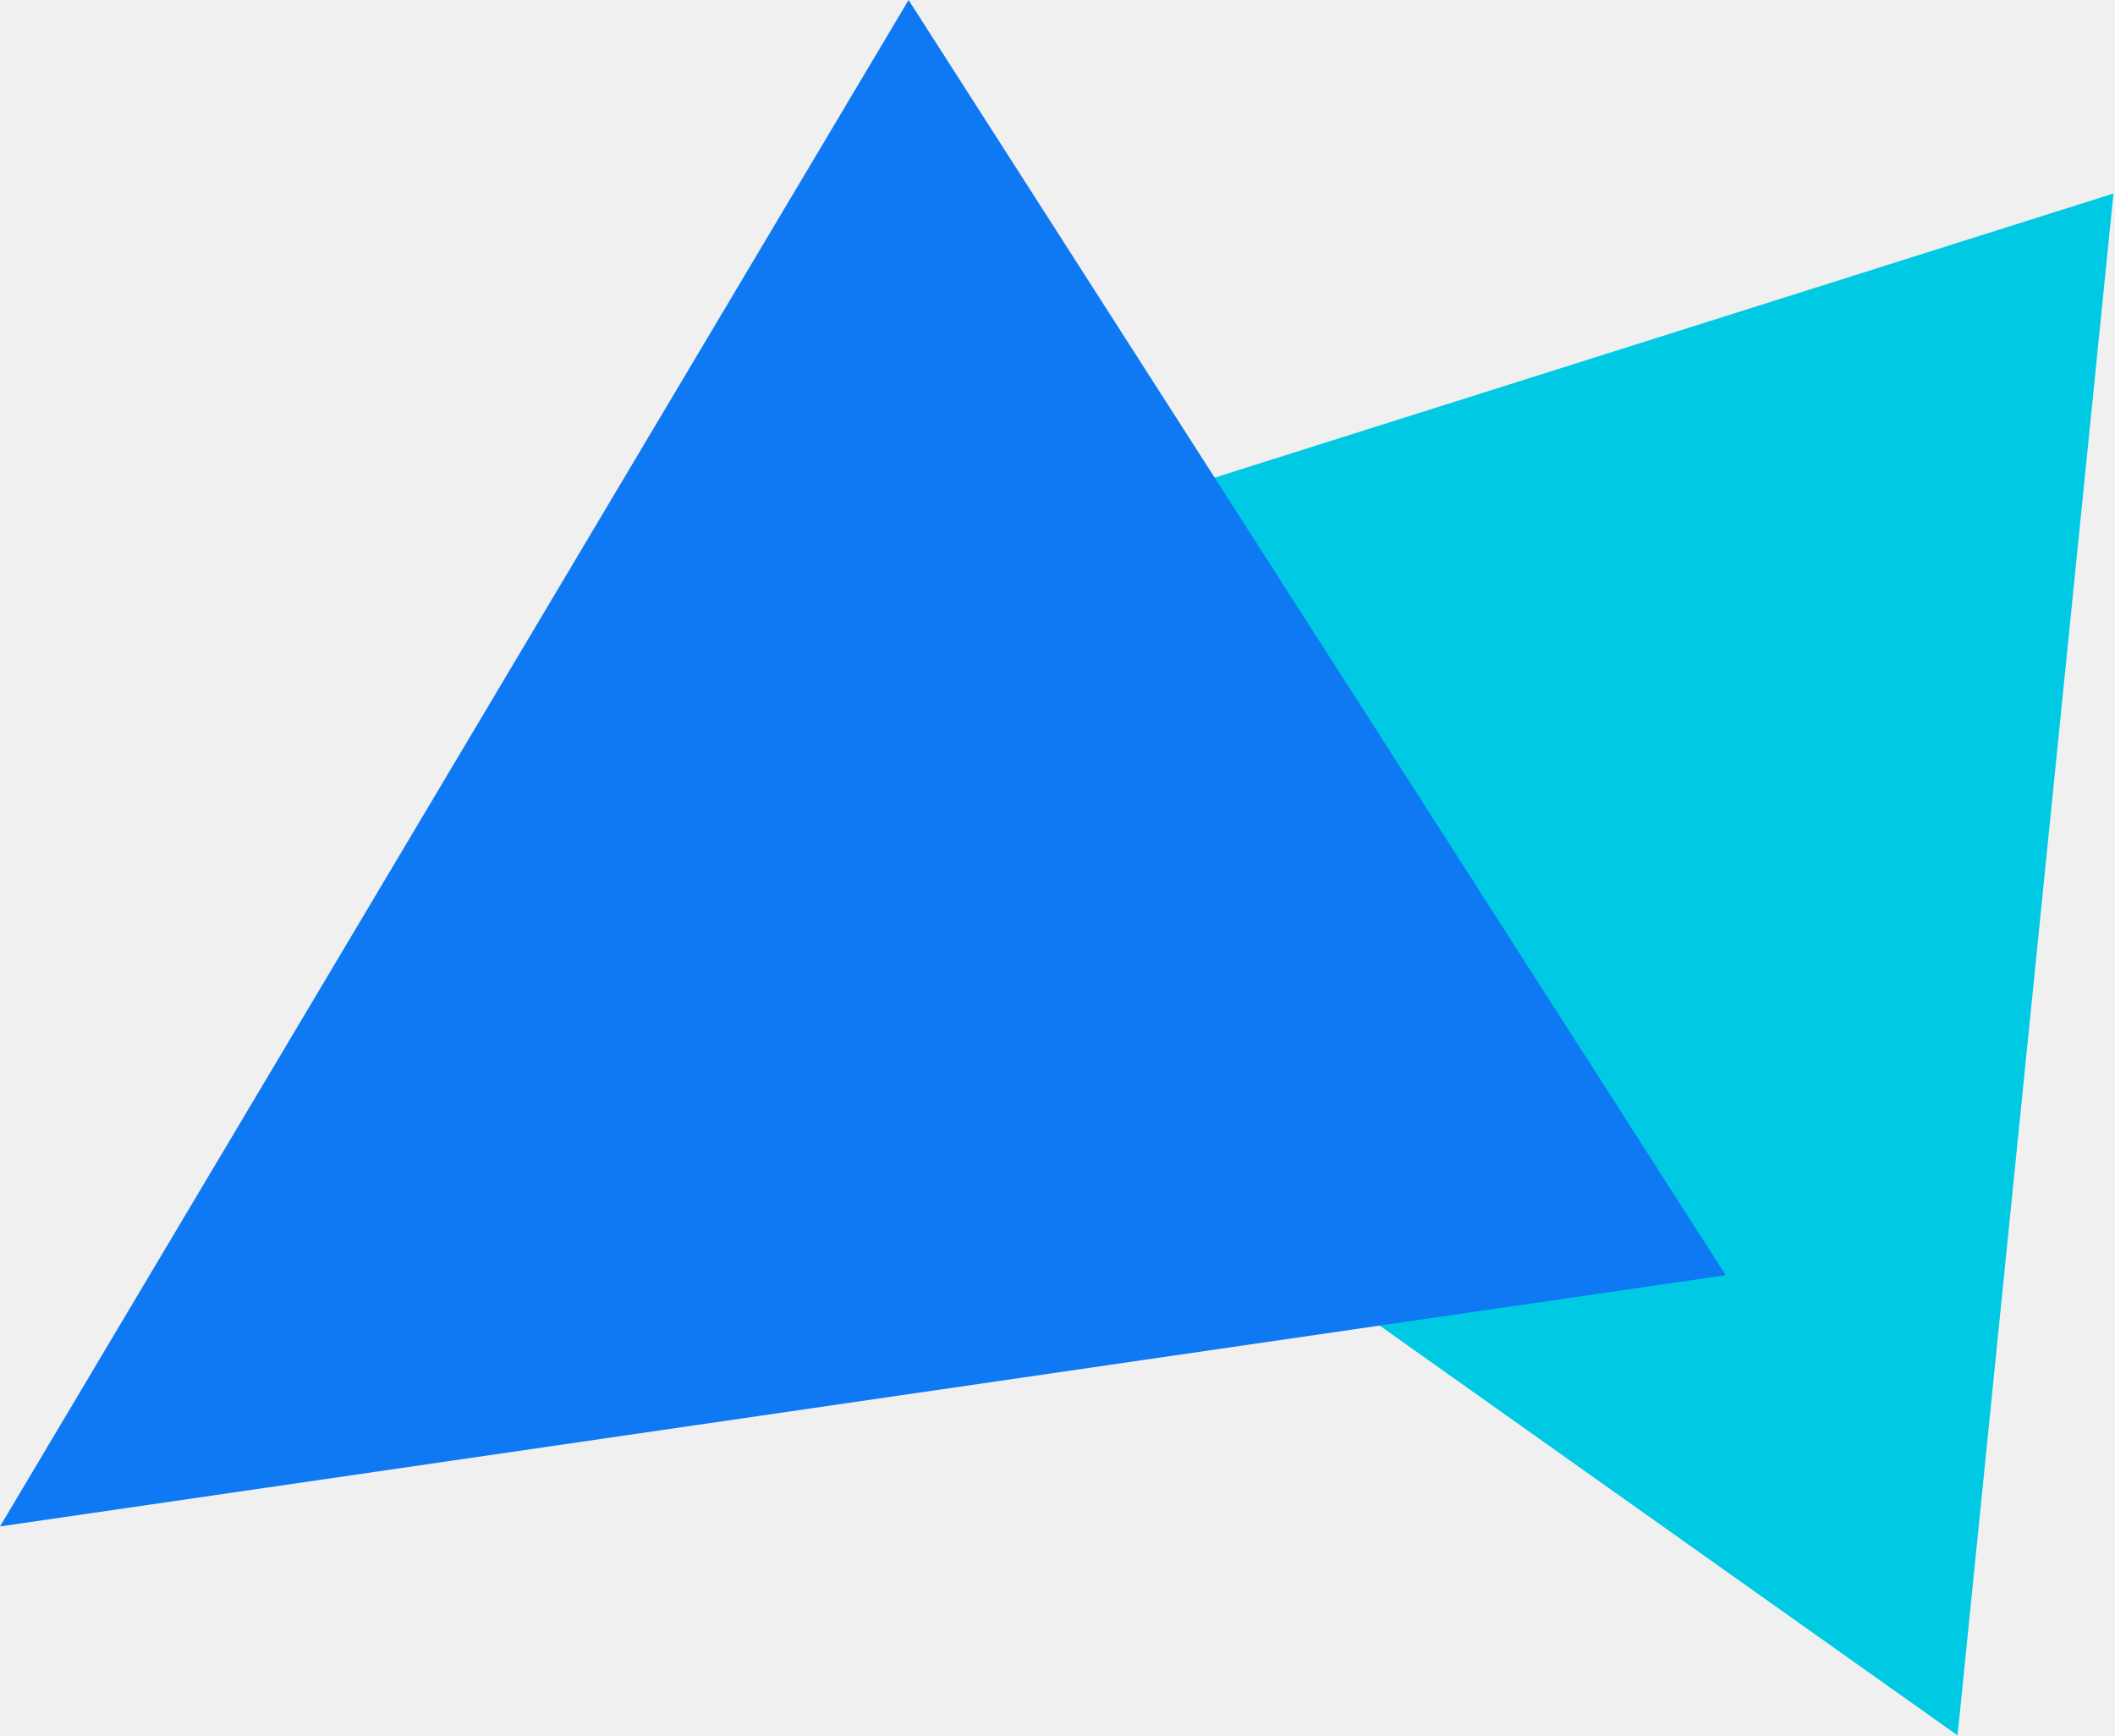
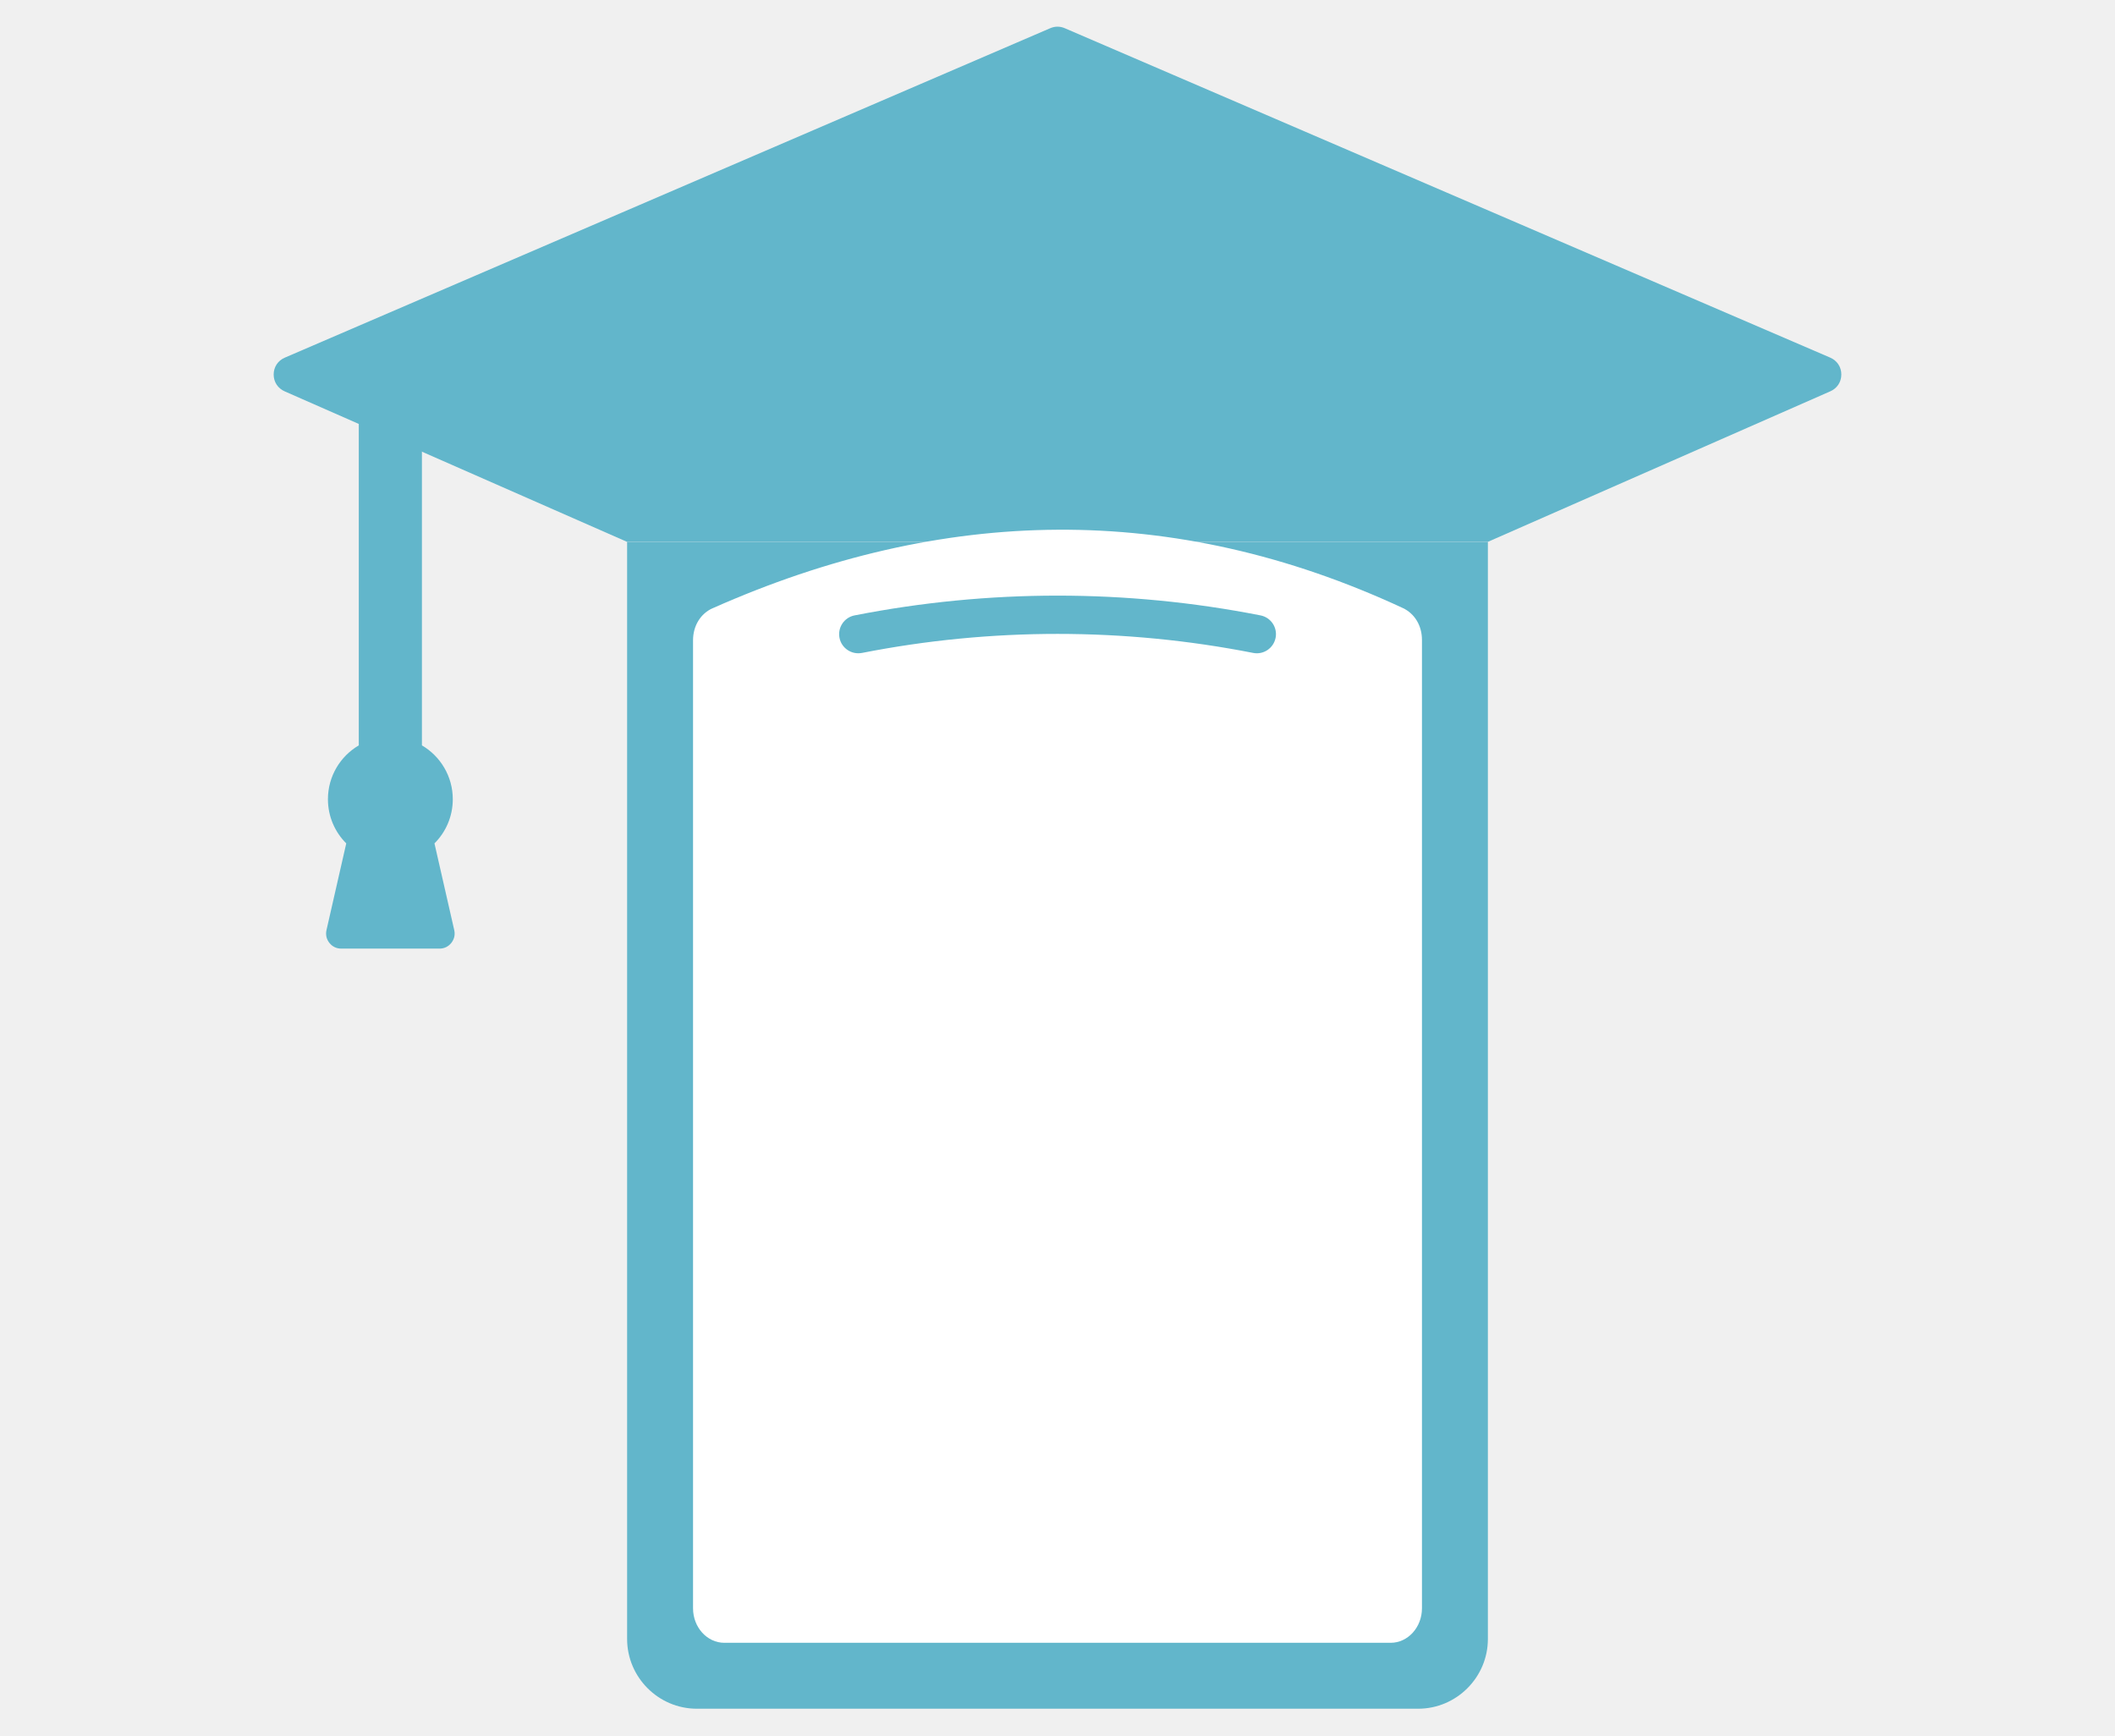
- <svg xmlns="http://www.w3.org/2000/svg" width="39" height="32" viewBox="0 0 39 32" fill="none">
-   <g clip-path="url(#clip0_445_5625)">
-     <path d="M9.25 12.963L36.097 32L38.972 3.568L9.25 12.963Z" fill="#00CAE3" />
-     <path d="M16.754 -0L0 28.147L31.822 23.514L16.754 -0Z" fill="#0F79F3" />
+ <svg xmlns="http://www.w3.org/2000/svg" width="39" height="32" viewBox="0 0 343.64 372.21" fill="none">
+   <defs>
+     <style>
+       .cls-1 {
+         fill: #62b6cb;
+       }
+ 
+       .cls-1, .cls-2 {
+         fill-rule: evenodd;
+         stroke-width: 0px;
+       }
+ 
+       .cls-2 {
+         fill: #fff;
+       }
+     </style>
+   </defs>
+   <g>
+     <g>
+       <path class="cls-1" d="M79.5,116.22L6.09,83.95c-1.48-.64-2.39-2.01-2.39-3.62s.91-2.99,2.39-3.62L170.26,6.05c1.03-.44,2.09-.44,3.12,0l164.17,70.65c1.48.64,2.39,2.01,2.39,3.62s-.91,2.99-2.39,3.62l-73.41,32.27" />
+       <path class="cls-1" d="M35.5,79.77v80.1c3.96,2.32,6.62,6.63,6.62,11.55,0,3.7-1.5,7.05-3.93,9.47l4.24,18.6c.23,1,0,1.95-.63,2.75-.64.8-1.52,1.22-2.54,1.22h-21.06c-1.02,0-1.9-.42-2.54-1.22-.64-.8-.85-1.75-.63-2.75l4.24-18.6c-2.43-2.42-3.93-5.77-3.93-9.47,0-4.93,2.66-9.23,6.62-11.55v-80.1h13.52Z" />
+     </g>
+     <path class="cls-1" d="M79.5,116.22h184.63v235.31c0,8.23-6.73,14.96-14.96,14.96H94.47c-8.23,0-14.96-6.73-14.96-14.96V116.22Z" />
  </g>
-   <defs>
-     <clipPath id="clip0_445_5625">
-       <rect width="38.973" height="32" fill="white" transform="translate(0 -0.000488281)" />
-     </clipPath>
-   </defs>
+   <g>
+     <path class="cls-2" d="M97.85,130.46c49.34-21.92,98.69-22.98,148.03-.05,2.54,1.18,4.11,3.78,4.11,6.82v207.72c0,4.08-3.02,7.4-6.71,7.4H100.36c-3.7,0-6.71-3.32-6.71-7.4v-207.63c0-3.08,1.61-5.71,4.2-6.87Z" />
+     <path class="cls-1" d="M129.87,140.04c-2.22.43-4.38-1.02-4.81-3.24-.43-2.22,1.02-4.38,3.24-4.81,14.38-2.82,28.96-4.24,43.53-4.24s29.14,1.41,43.53,4.24c2.22.43,3.68,2.59,3.24,4.81s-2.59,3.68-4.81,3.24c-13.84-2.72-27.89-4.08-41.95-4.08s-28.11,1.36-41.95,4.08Z" />
+   </g>
</svg>
